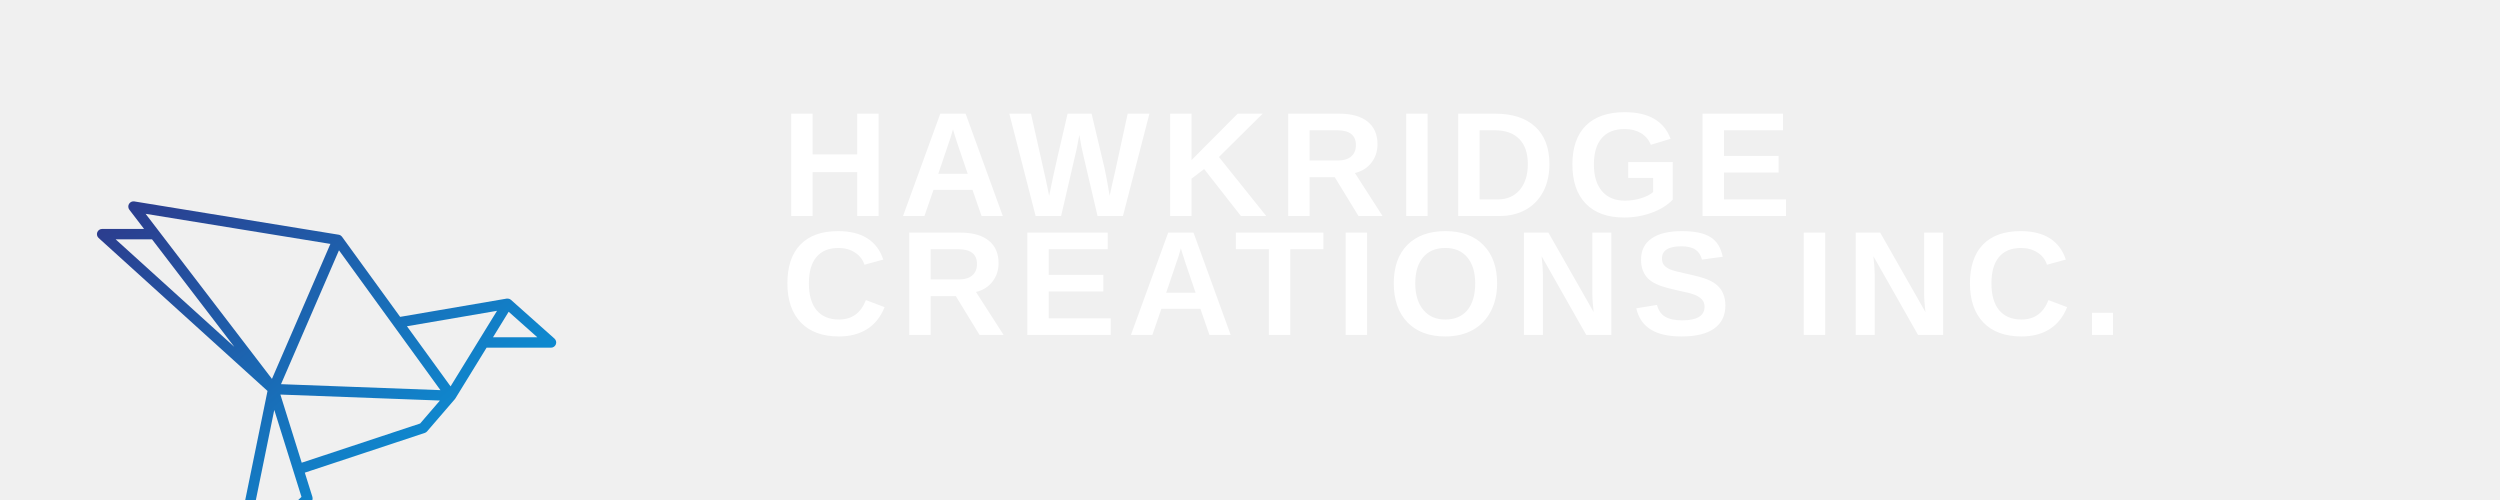
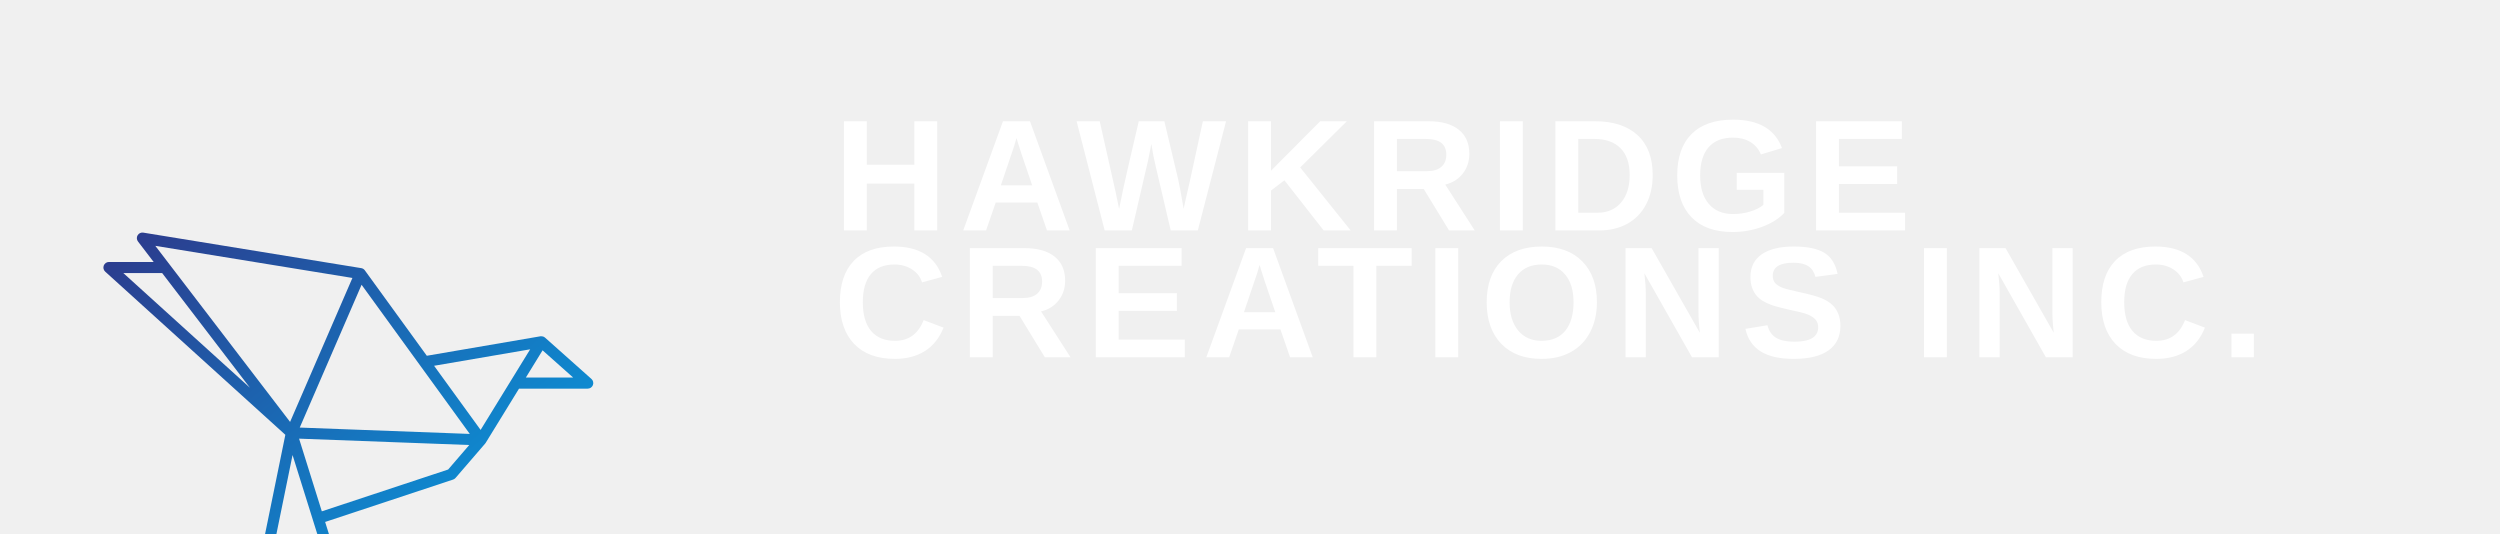
- <svg xmlns="http://www.w3.org/2000/svg" version="1.1" viewBox="-100 -250 8000 1600" width="100%" height="100%">
+ <svg xmlns="http://www.w3.org/2000/svg" version="1.1" viewBox="-100 -250 7500 1600" width="100%" height="100%">
  <g transform="scale(6.666667) translate(10, 10)">
    <defs id="SvgjsDefs1083">
      <linearGradient id="SvgjsLinearGradient1087" x1="0" y1="0" x2="1" y2="1">
        <stop id="SvgjsStop1088" stop-color="#2d388a" offset="0" />
        <stop id="SvgjsStop1089" stop-color="#00aeef" offset="1" />
      </linearGradient>
    </defs>
-     <g id="SvgjsG1086" rel="mainfill" name="symbol" feature="symbol" fill="url(#SvgjsLinearGradient1087)" transform="translate(5, 12.0) scale(2.50)">
+     <g id="SvgjsG1086" rel="mainfill" name="symbol" feature="symbol" fill="url(#SvgjsLinearGradient1087)" transform="translate(5, 20.0) scale(2.50)">
      <path d="M94.458,41.209l-8.354-7.438c-0.006-0.004-0.012-0.005-0.016-0.009c-0.089-0.076-0.189-0.133-0.297-0.174 c-0.035-0.013-0.069-0.019-0.105-0.027c-0.076-0.021-0.154-0.031-0.236-0.032c-0.039-0.001-0.076-0.002-0.115,0.003 c-0.022,0.002-0.043-0.003-0.064,0.001l-20.444,3.504L53.672,21.664c-0.012-0.018-0.025-0.035-0.039-0.052 c0.002-0.001-0.002-0.001-0.002-0.001c-0.139-0.167-0.332-0.29-0.559-0.338c-0.018-0.004-0.037-0.008-0.056-0.011l-39.224-6.389 c-0.405-0.066-0.808,0.122-1.019,0.474s-0.185,0.796,0.064,1.121l2.822,3.687H7.61c-0.414,0-0.784,0.255-0.933,0.641 s-0.044,0.823,0.262,1.101l32.423,29.367l-6.821,33.389c-0.087,0.429,0.114,0.864,0.497,1.076c0.152,0.083,0.318,0.124,0.482,0.124 c0.252,0,0.502-0.096,0.693-0.278l13.503-12.959c0.274-0.263,0.375-0.658,0.262-1.021l-1.454-4.645l23.031-7.626 c0.172-0.057,0.326-0.159,0.443-0.297l5.295-6.145c0.002-0.002,0.004-0.005,0.005-0.007l0.036-0.042 c0.035-0.04,0.066-0.083,0.095-0.129l5.993-9.749h12.369c0.415,0,0.787-0.257,0.935-0.645S94.768,41.485,94.458,41.209z M83.429,35.877L74.51,50.384L66.135,38.84L83.429,35.877z M53.084,24.258l19.479,26.848l-30.608-1.145L53.084,24.258z M51.436,23.031L40.215,48.945L15.957,17.253L51.436,23.031z M17.191,22.155l15.792,20.633L10.204,22.155H17.191z M35.143,81.91 l5.517-27.006l3.667,11.715c0,0.002,0,0.004,0,0.006s0.002,0.004,0.003,0.006l1.556,4.97L35.143,81.91z M68.666,57.513 l-22.738,7.528l-4.095-13.084l30.632,1.146L68.666,57.513z M82.654,40.956l3.01-4.897l5.502,4.897H82.654z" />
    </g>
    <g id="main_text" fill="#ffffff" transform="translate(350, -5.01) scale(2.55)">
      <text x="0" y="24" font-family="Arial, Helvetica, sans-serif" font-weight="bold" font-size="28" letter-spacing="2">HAWKRIDGE</text>
    </g>
    <g id="SvgjsG1085" fill="#ffffff" transform="translate(350, 52.08) scale(2.55)">
      <text x="0" y="24" font-family="Arial, Helvetica, sans-serif" font-weight="bold" font-size="28" letter-spacing="2">CREATIONS INC.</text>
    </g>
  </g>
</svg>
